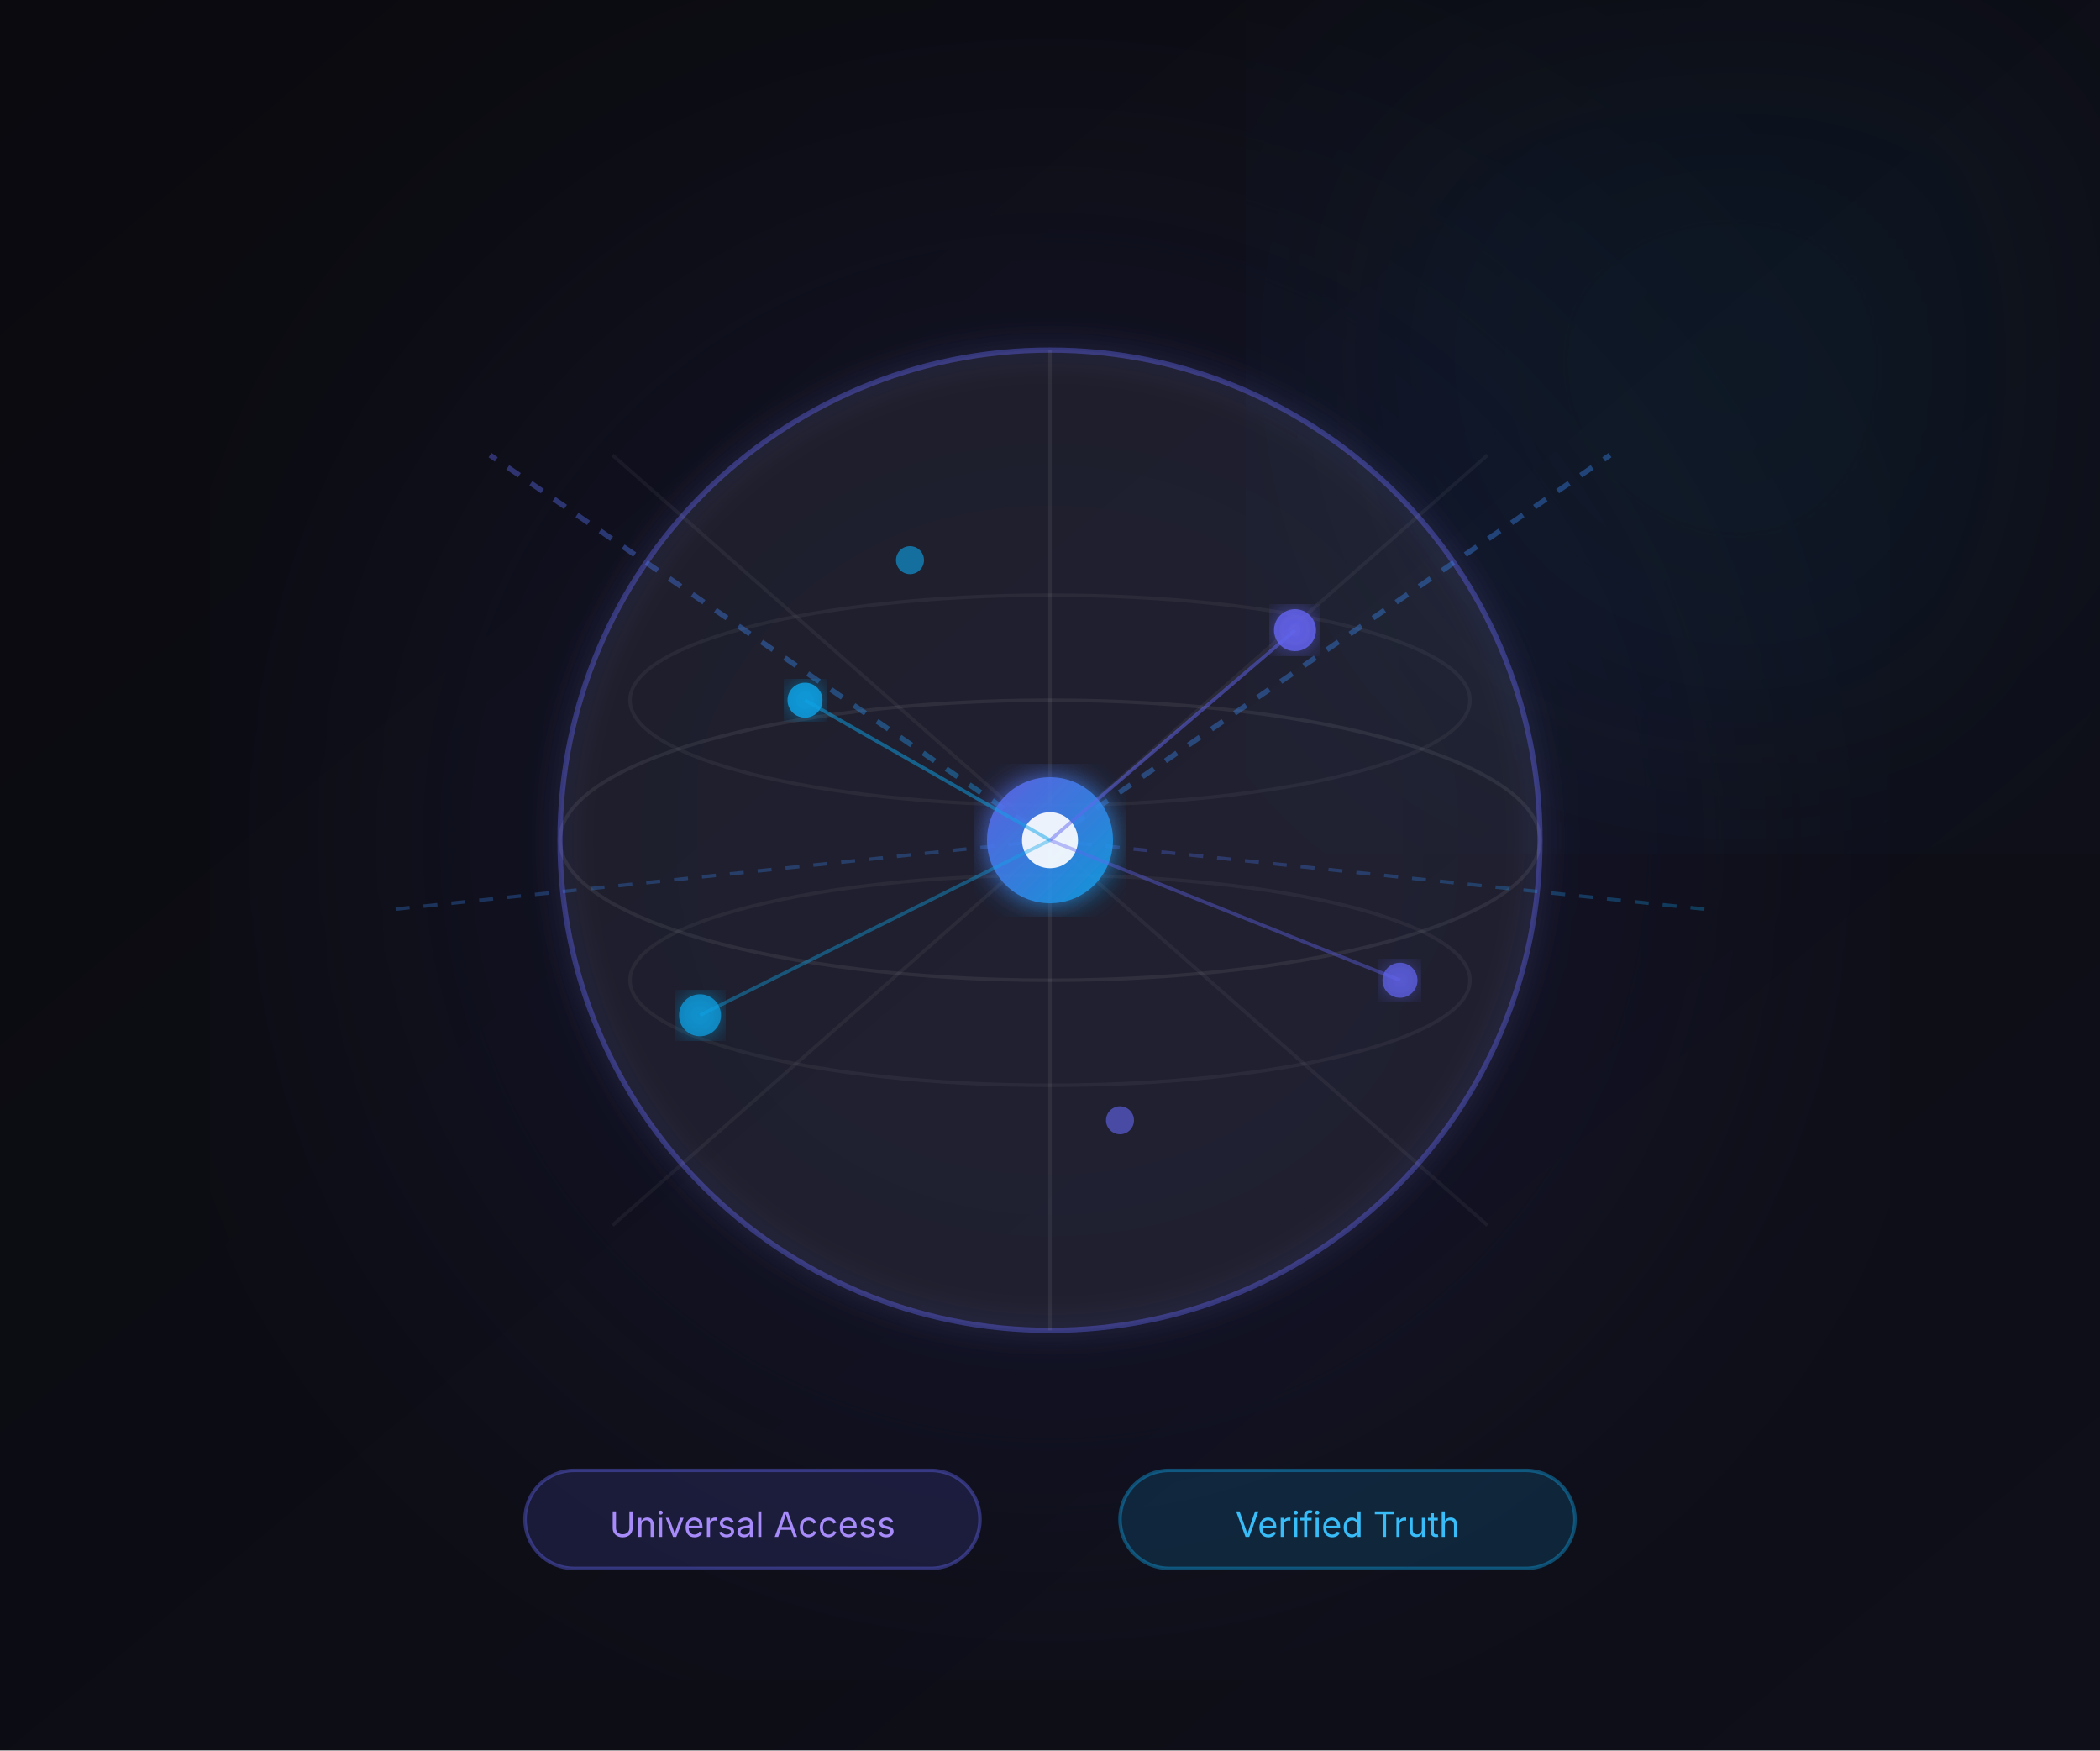
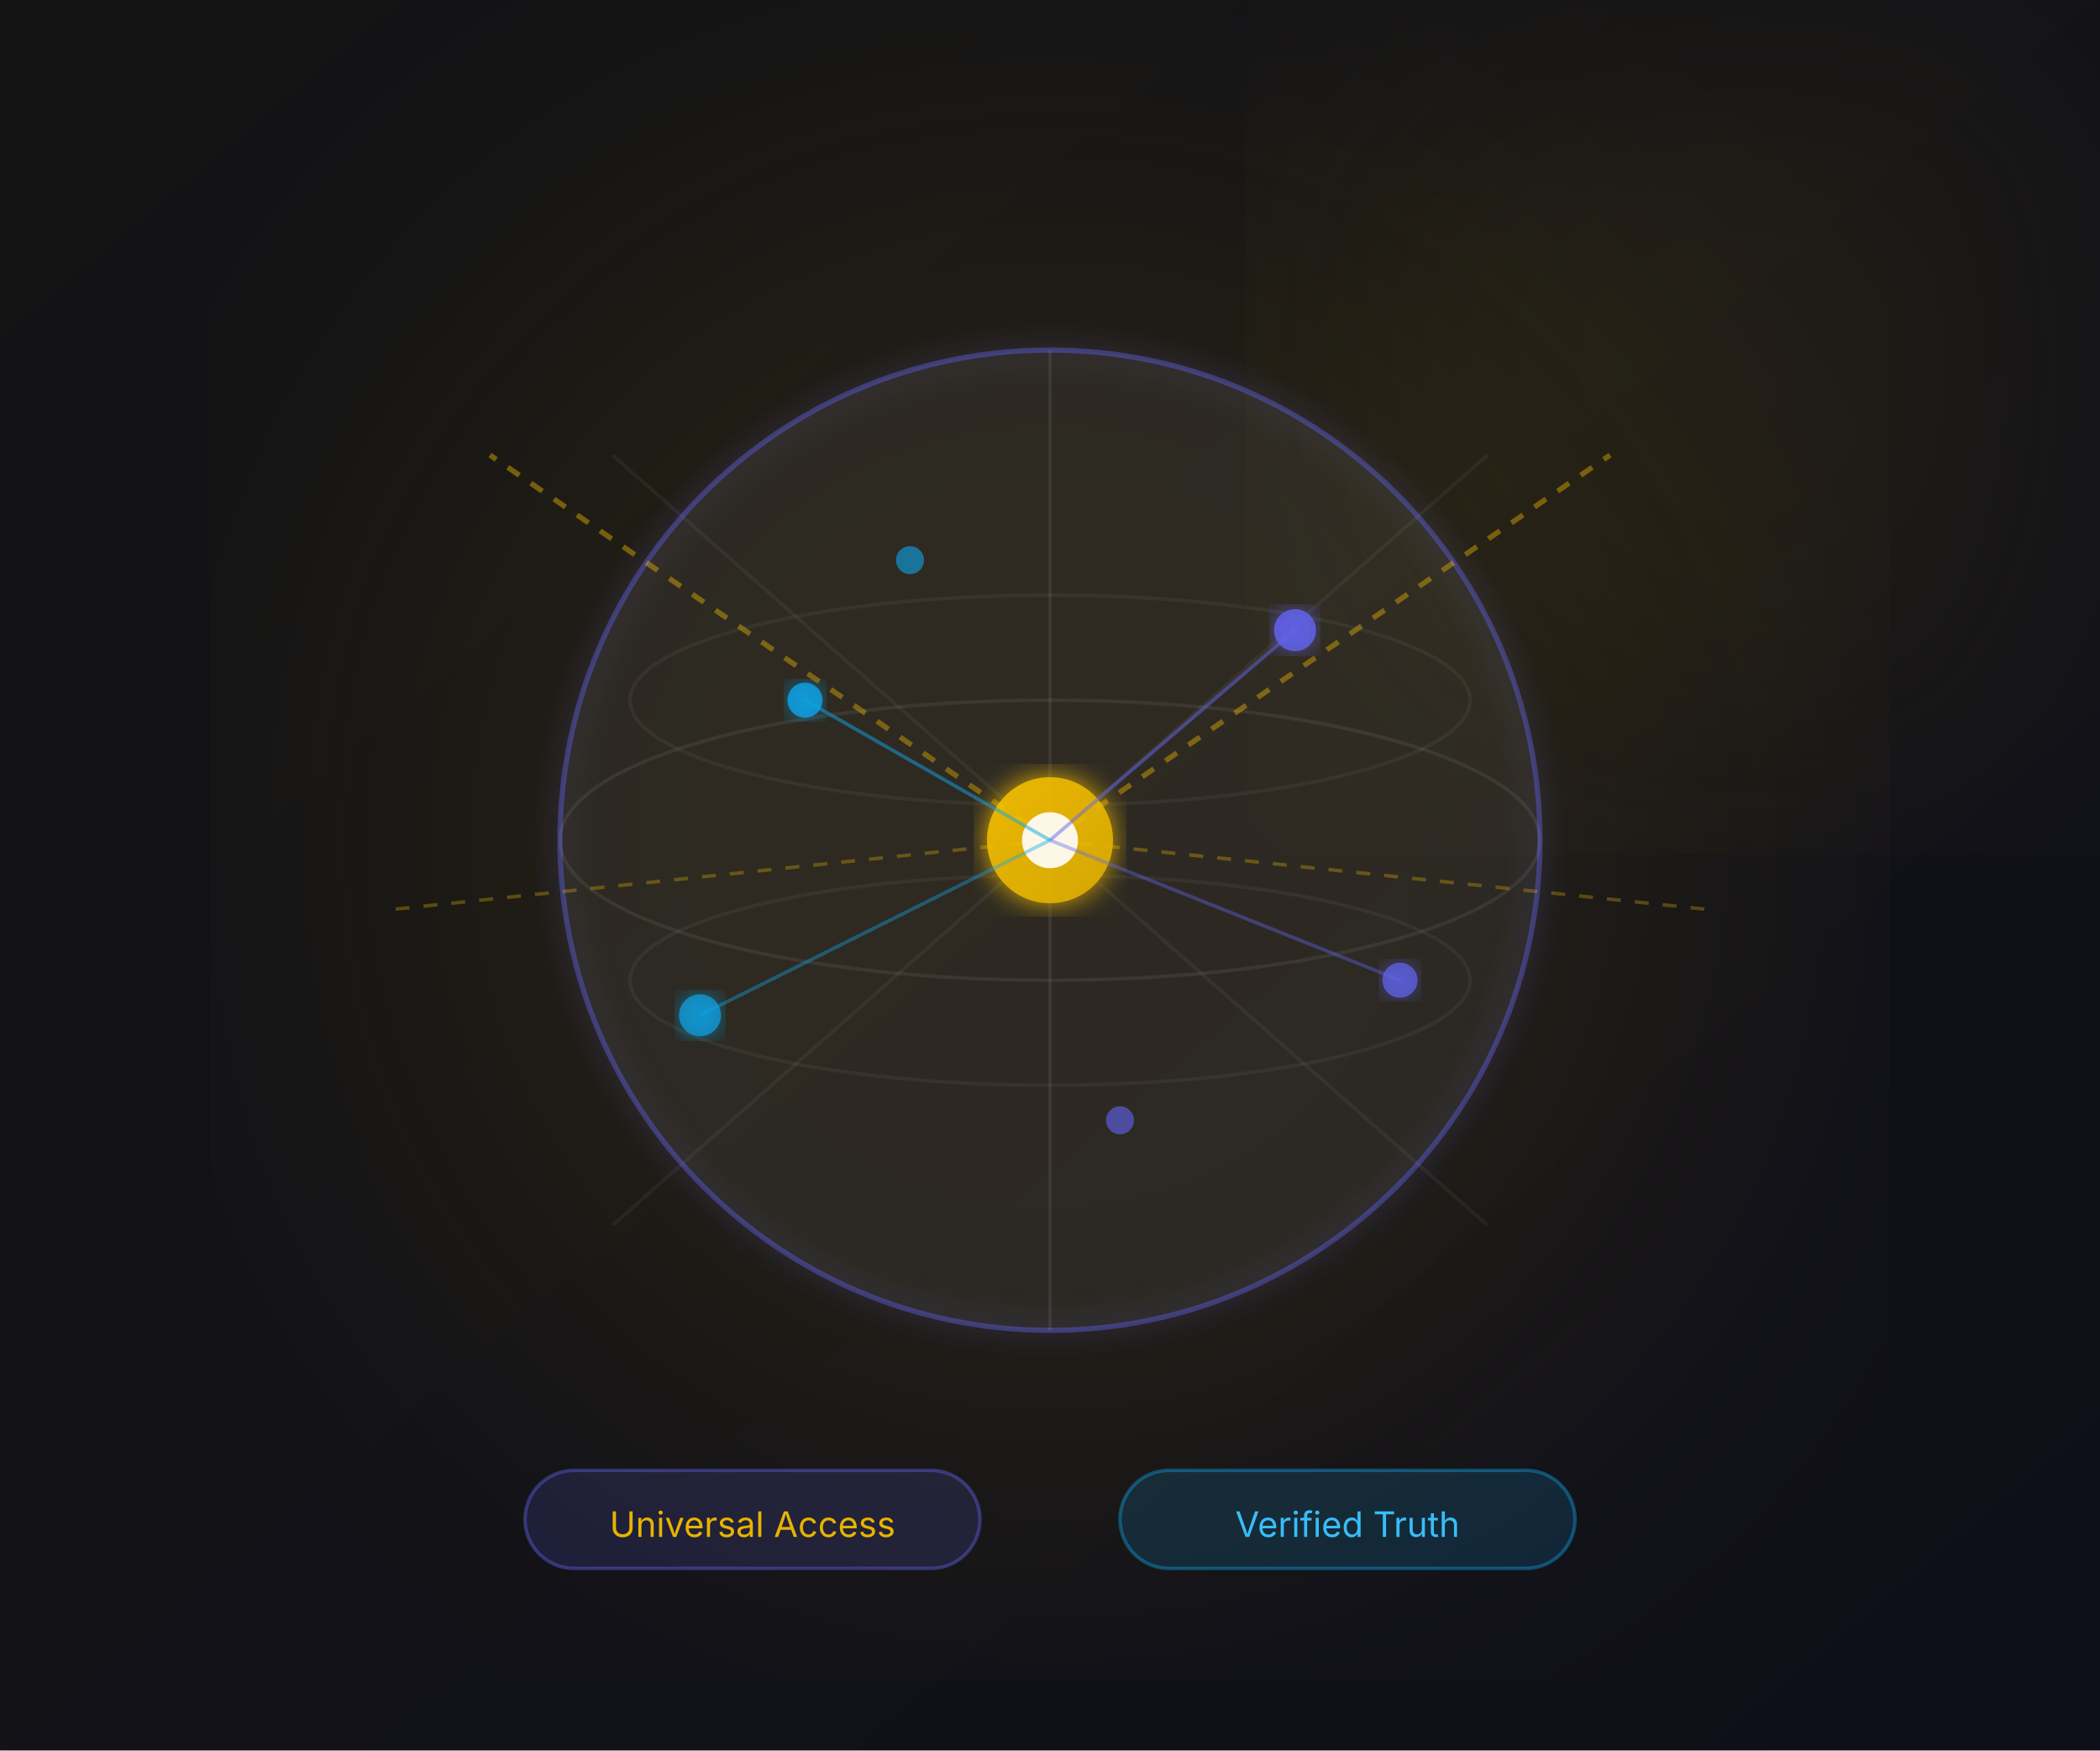
<svg xmlns="http://www.w3.org/2000/svg" viewBox="0 0 600 500" width="600" height="500">
  <defs>
    <linearGradient id="bg" x1="0%" y1="0%" x2="100%" y2="100%">
-       <stop offset="0%" style="stop-color:#0a0a0f" />
+       <stop offset="0%" style="stop-color:#141414" />
      <stop offset="100%" style="stop-color:#0f0f1a" />
    </linearGradient>
    <linearGradient id="purple" x1="0%" y1="0%" x2="100%" y2="100%">
-       <stop offset="0%" style="stop-color:#6366f1" />
-       <stop offset="100%" style="stop-color:#0ea5e9" />
+       <stop offset="0%" style="stop-color:#FFC700" />
+       <stop offset="100%" style="stop-color:#E6B400" />
    </linearGradient>
    <linearGradient id="purpleH" x1="0%" y1="0%" x2="100%" y2="0%">
-       <stop offset="0%" style="stop-color:#6366f1" />
-       <stop offset="100%" style="stop-color:#0ea5e9" />
+       <stop offset="0%" style="stop-color:#FFC700" />
+       <stop offset="100%" style="stop-color:#E6B400" />
    </linearGradient>
    <filter id="blur1">
      <feGaussianBlur stdDeviation="50" />
    </filter>
    <filter id="glow">
      <feGaussianBlur stdDeviation="4" result="b" />
      <feMerge>
        <feMergeNode in="b" />
        <feMergeNode in="SourceGraphic" />
      </feMerge>
    </filter>
  </defs>
  <rect width="600" height="500" fill="url(#bg)" />
-   <circle cx="300" cy="240" r="200" fill="#6366f1" opacity="0.07" filter="url(#blur1)" />
-   <circle cx="500" cy="100" r="120" fill="#0ea5e9" opacity="0.07" filter="url(#blur1)" />
+   <circle cx="300" cy="240" r="200" fill="#FFC700" opacity="0.07" filter="url(#blur1)" />
+   <circle cx="500" cy="100" r="120" fill="#E6B400" opacity="0.07" filter="url(#blur1)" />
  <circle cx="300" cy="240" r="140" fill="rgba(255,255,255,0.03)" stroke="rgba(99,102,241,0.4)" stroke-width="1.5" filter="url(#glow)" />
  <ellipse cx="300" cy="240" rx="140" ry="40" fill="none" stroke="rgba(255,255,255,0.07)" stroke-width="1" />
  <ellipse cx="300" cy="200" rx="120" ry="30" fill="none" stroke="rgba(255,255,255,0.05)" stroke-width="1" />
  <ellipse cx="300" cy="280" rx="120" ry="30" fill="none" stroke="rgba(255,255,255,0.05)" stroke-width="1" />
  <line x1="300" y1="100" x2="300" y2="380" stroke="rgba(255,255,255,0.07)" stroke-width="1" />
  <line x1="175" y1="130" x2="425" y2="350" stroke="rgba(255,255,255,0.05)" stroke-width="1" />
  <line x1="425" y1="130" x2="175" y2="350" stroke="rgba(255,255,255,0.05)" stroke-width="1" />
  <line x1="300" y1="240" x2="300" y2="60" stroke="url(#purple)" stroke-width="1.5" opacity="0.5" stroke-dasharray="4,4" />
  <line x1="300" y1="240" x2="460" y2="130" stroke="url(#purple)" stroke-width="1.5" opacity="0.4" stroke-dasharray="4,4" />
  <line x1="300" y1="240" x2="140" y2="130" stroke="url(#purple)" stroke-width="1.5" opacity="0.4" stroke-dasharray="4,4" />
  <line x1="300" y1="240" x2="490" y2="260" stroke="url(#purple)" stroke-width="1" opacity="0.3" stroke-dasharray="4,4" />
  <line x1="300" y1="240" x2="110" y2="260" stroke="url(#purple)" stroke-width="1" opacity="0.3" stroke-dasharray="4,4" />
  <circle cx="300" cy="240" r="18" fill="url(#purple)" opacity="0.9" filter="url(#glow)" />
  <circle cx="300" cy="240" r="8" fill="white" opacity="0.9" />
  <circle cx="370" cy="180" r="6" fill="rgba(99,102,241,0.8)" filter="url(#glow)" />
  <circle cx="230" cy="200" r="5" fill="rgba(14,165,233,0.8)" filter="url(#glow)" />
  <circle cx="400" cy="280" r="5" fill="rgba(99,102,241,0.7)" filter="url(#glow)" />
  <circle cx="200" cy="290" r="6" fill="rgba(14,165,233,0.7)" filter="url(#glow)" />
  <circle cx="320" cy="320" r="4" fill="rgba(99,102,241,0.6)" />
  <circle cx="260" cy="160" r="4" fill="rgba(14,165,233,0.6)" />
  <line x1="300" y1="240" x2="370" y2="180" stroke="rgba(99,102,241,0.5)" stroke-width="1" />
  <line x1="300" y1="240" x2="230" y2="200" stroke="rgba(14,165,233,0.5)" stroke-width="1" />
  <line x1="300" y1="240" x2="400" y2="280" stroke="rgba(99,102,241,0.4)" stroke-width="1" />
  <line x1="300" y1="240" x2="200" y2="290" stroke="rgba(14,165,233,0.4)" stroke-width="1" />
  <rect x="150" y="420" width="130" height="28" rx="14" fill="rgba(99,102,241,0.15)" stroke="rgba(99,102,241,0.4)" stroke-width="1" />
-   <text x="215" y="439" font-family="Inter,sans-serif" font-size="10" fill="#a78bfa" text-anchor="middle">Universal Access</text>
+   <text x="215" y="439" font-family="Inter,sans-serif" font-size="10" fill="#E6B400" text-anchor="middle">Universal Access</text>
  <rect x="320" y="420" width="130" height="28" rx="14" fill="rgba(14,165,233,0.15)" stroke="rgba(14,165,233,0.4)" stroke-width="1" />
  <text x="385" y="439" font-family="Inter,sans-serif" font-size="10" fill="#38bdf8" text-anchor="middle">Verified Truth</text>
</svg>
